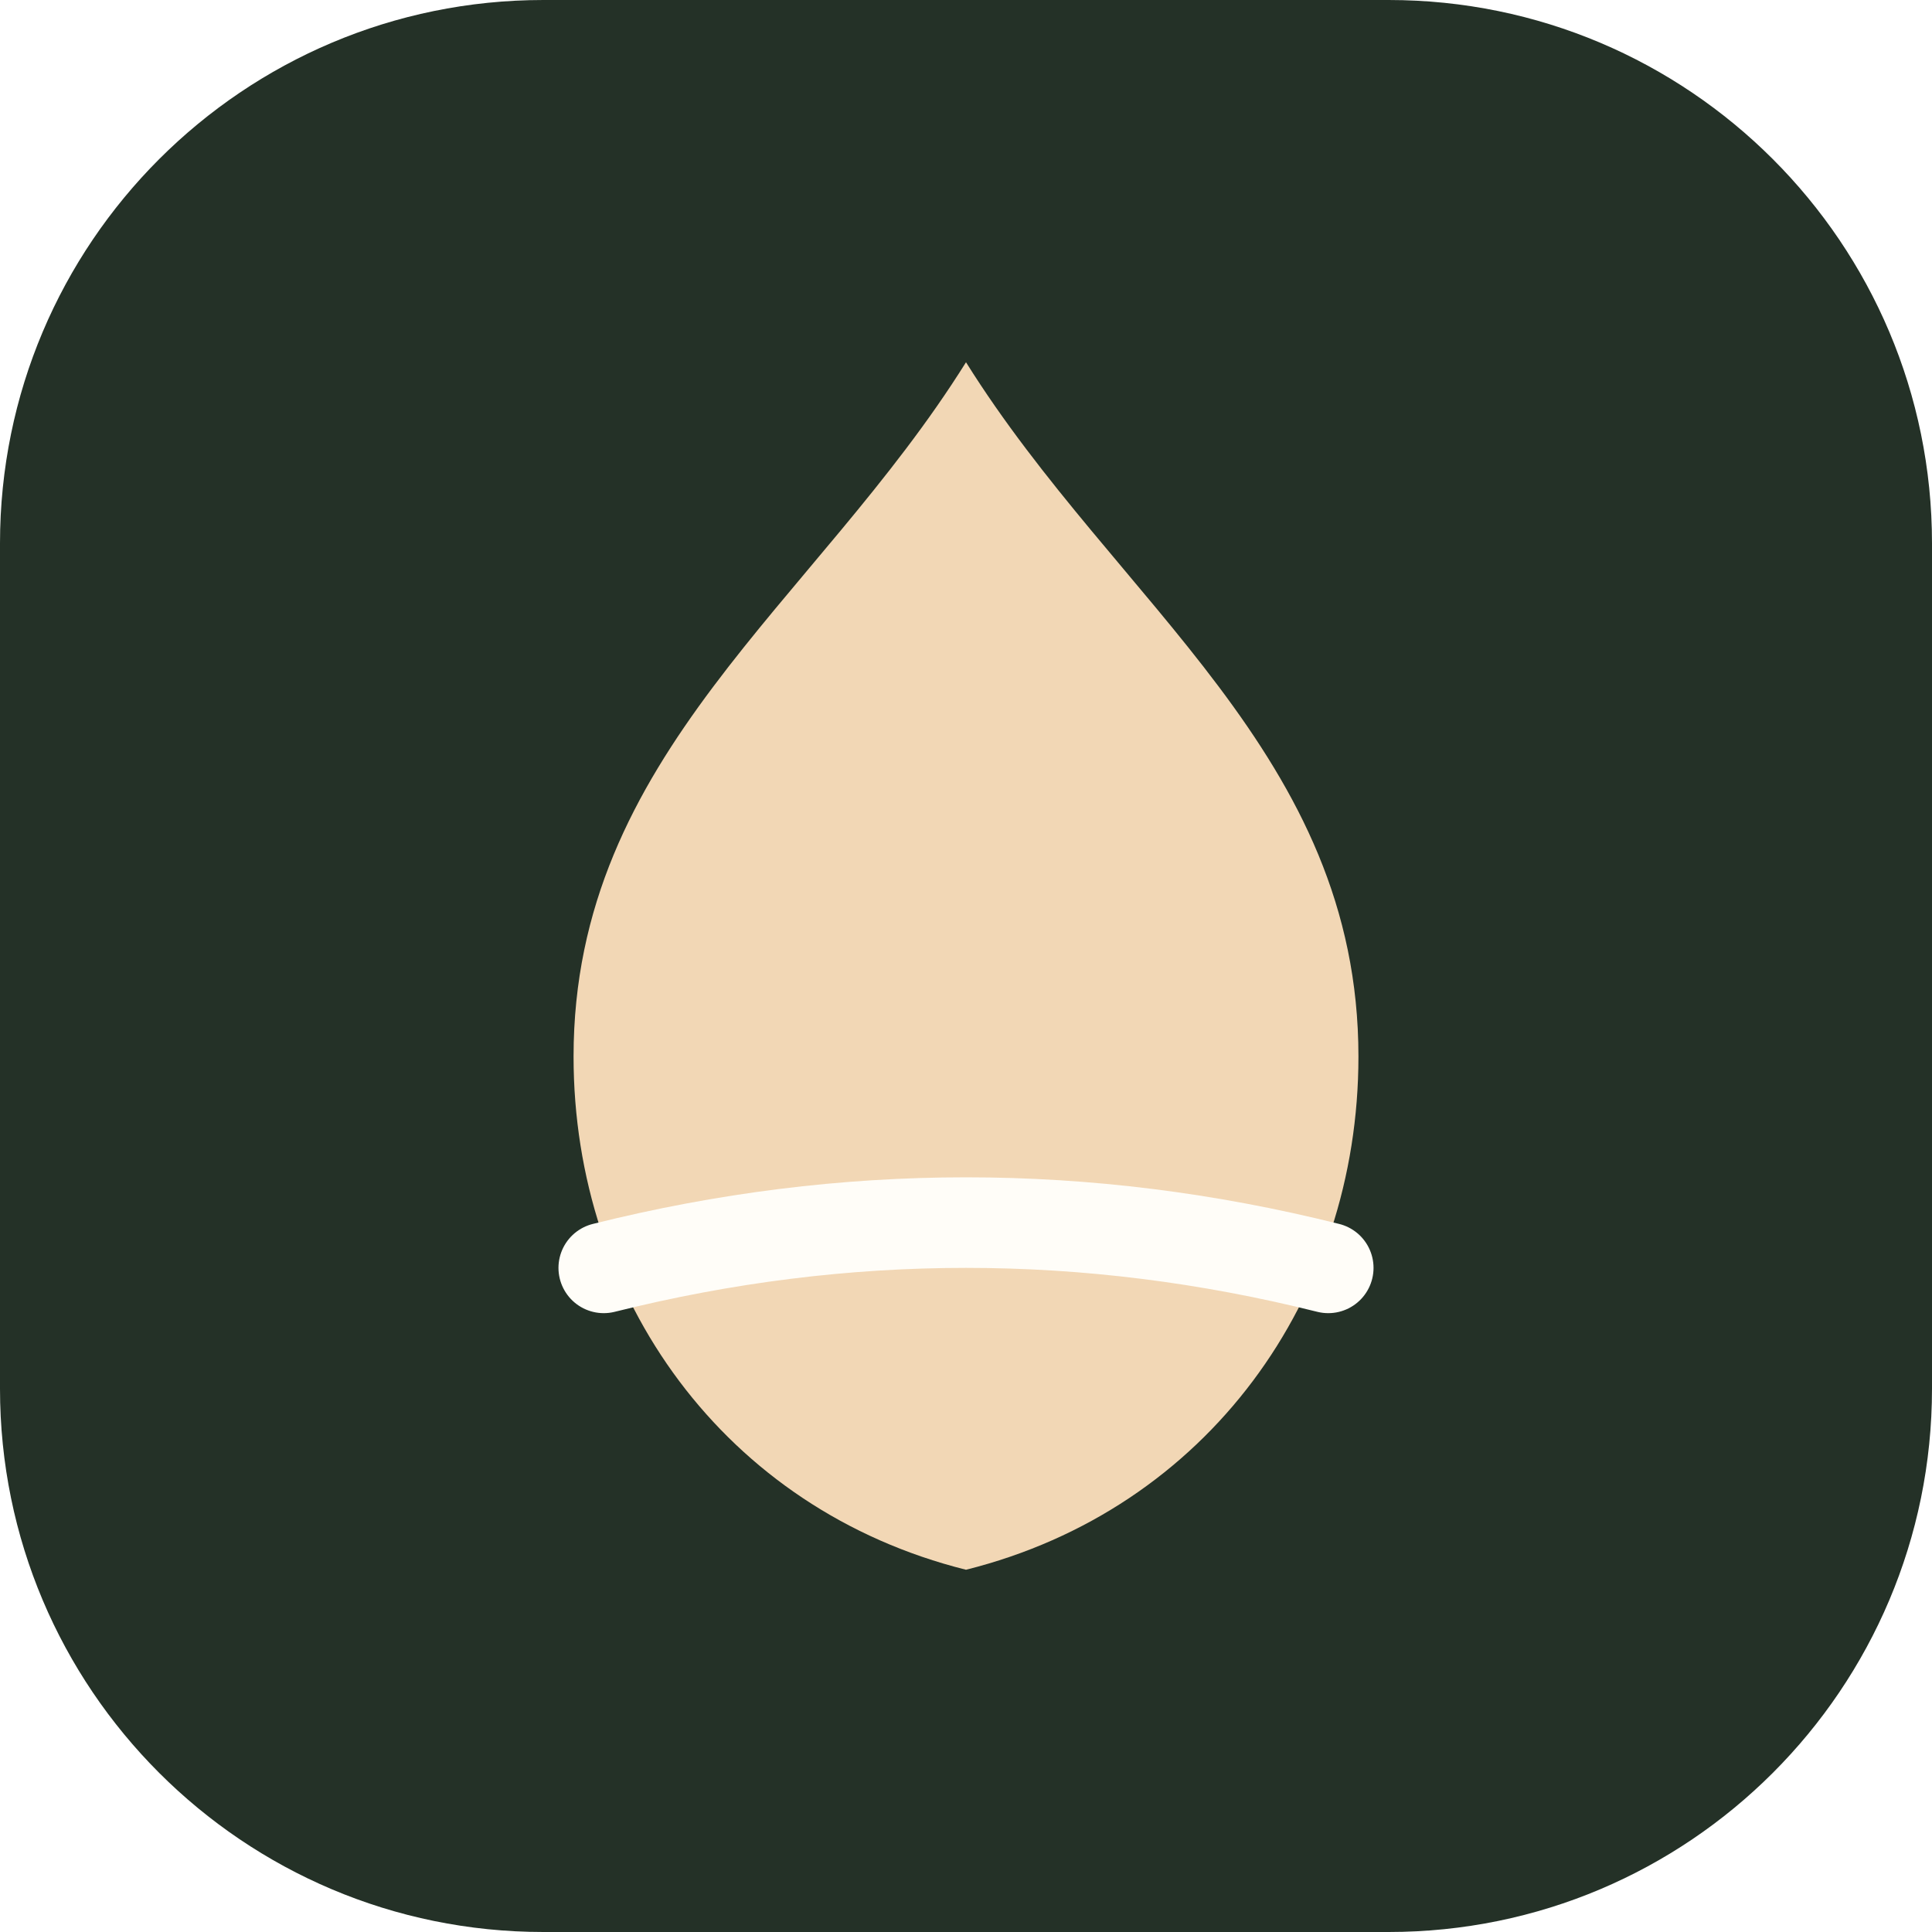
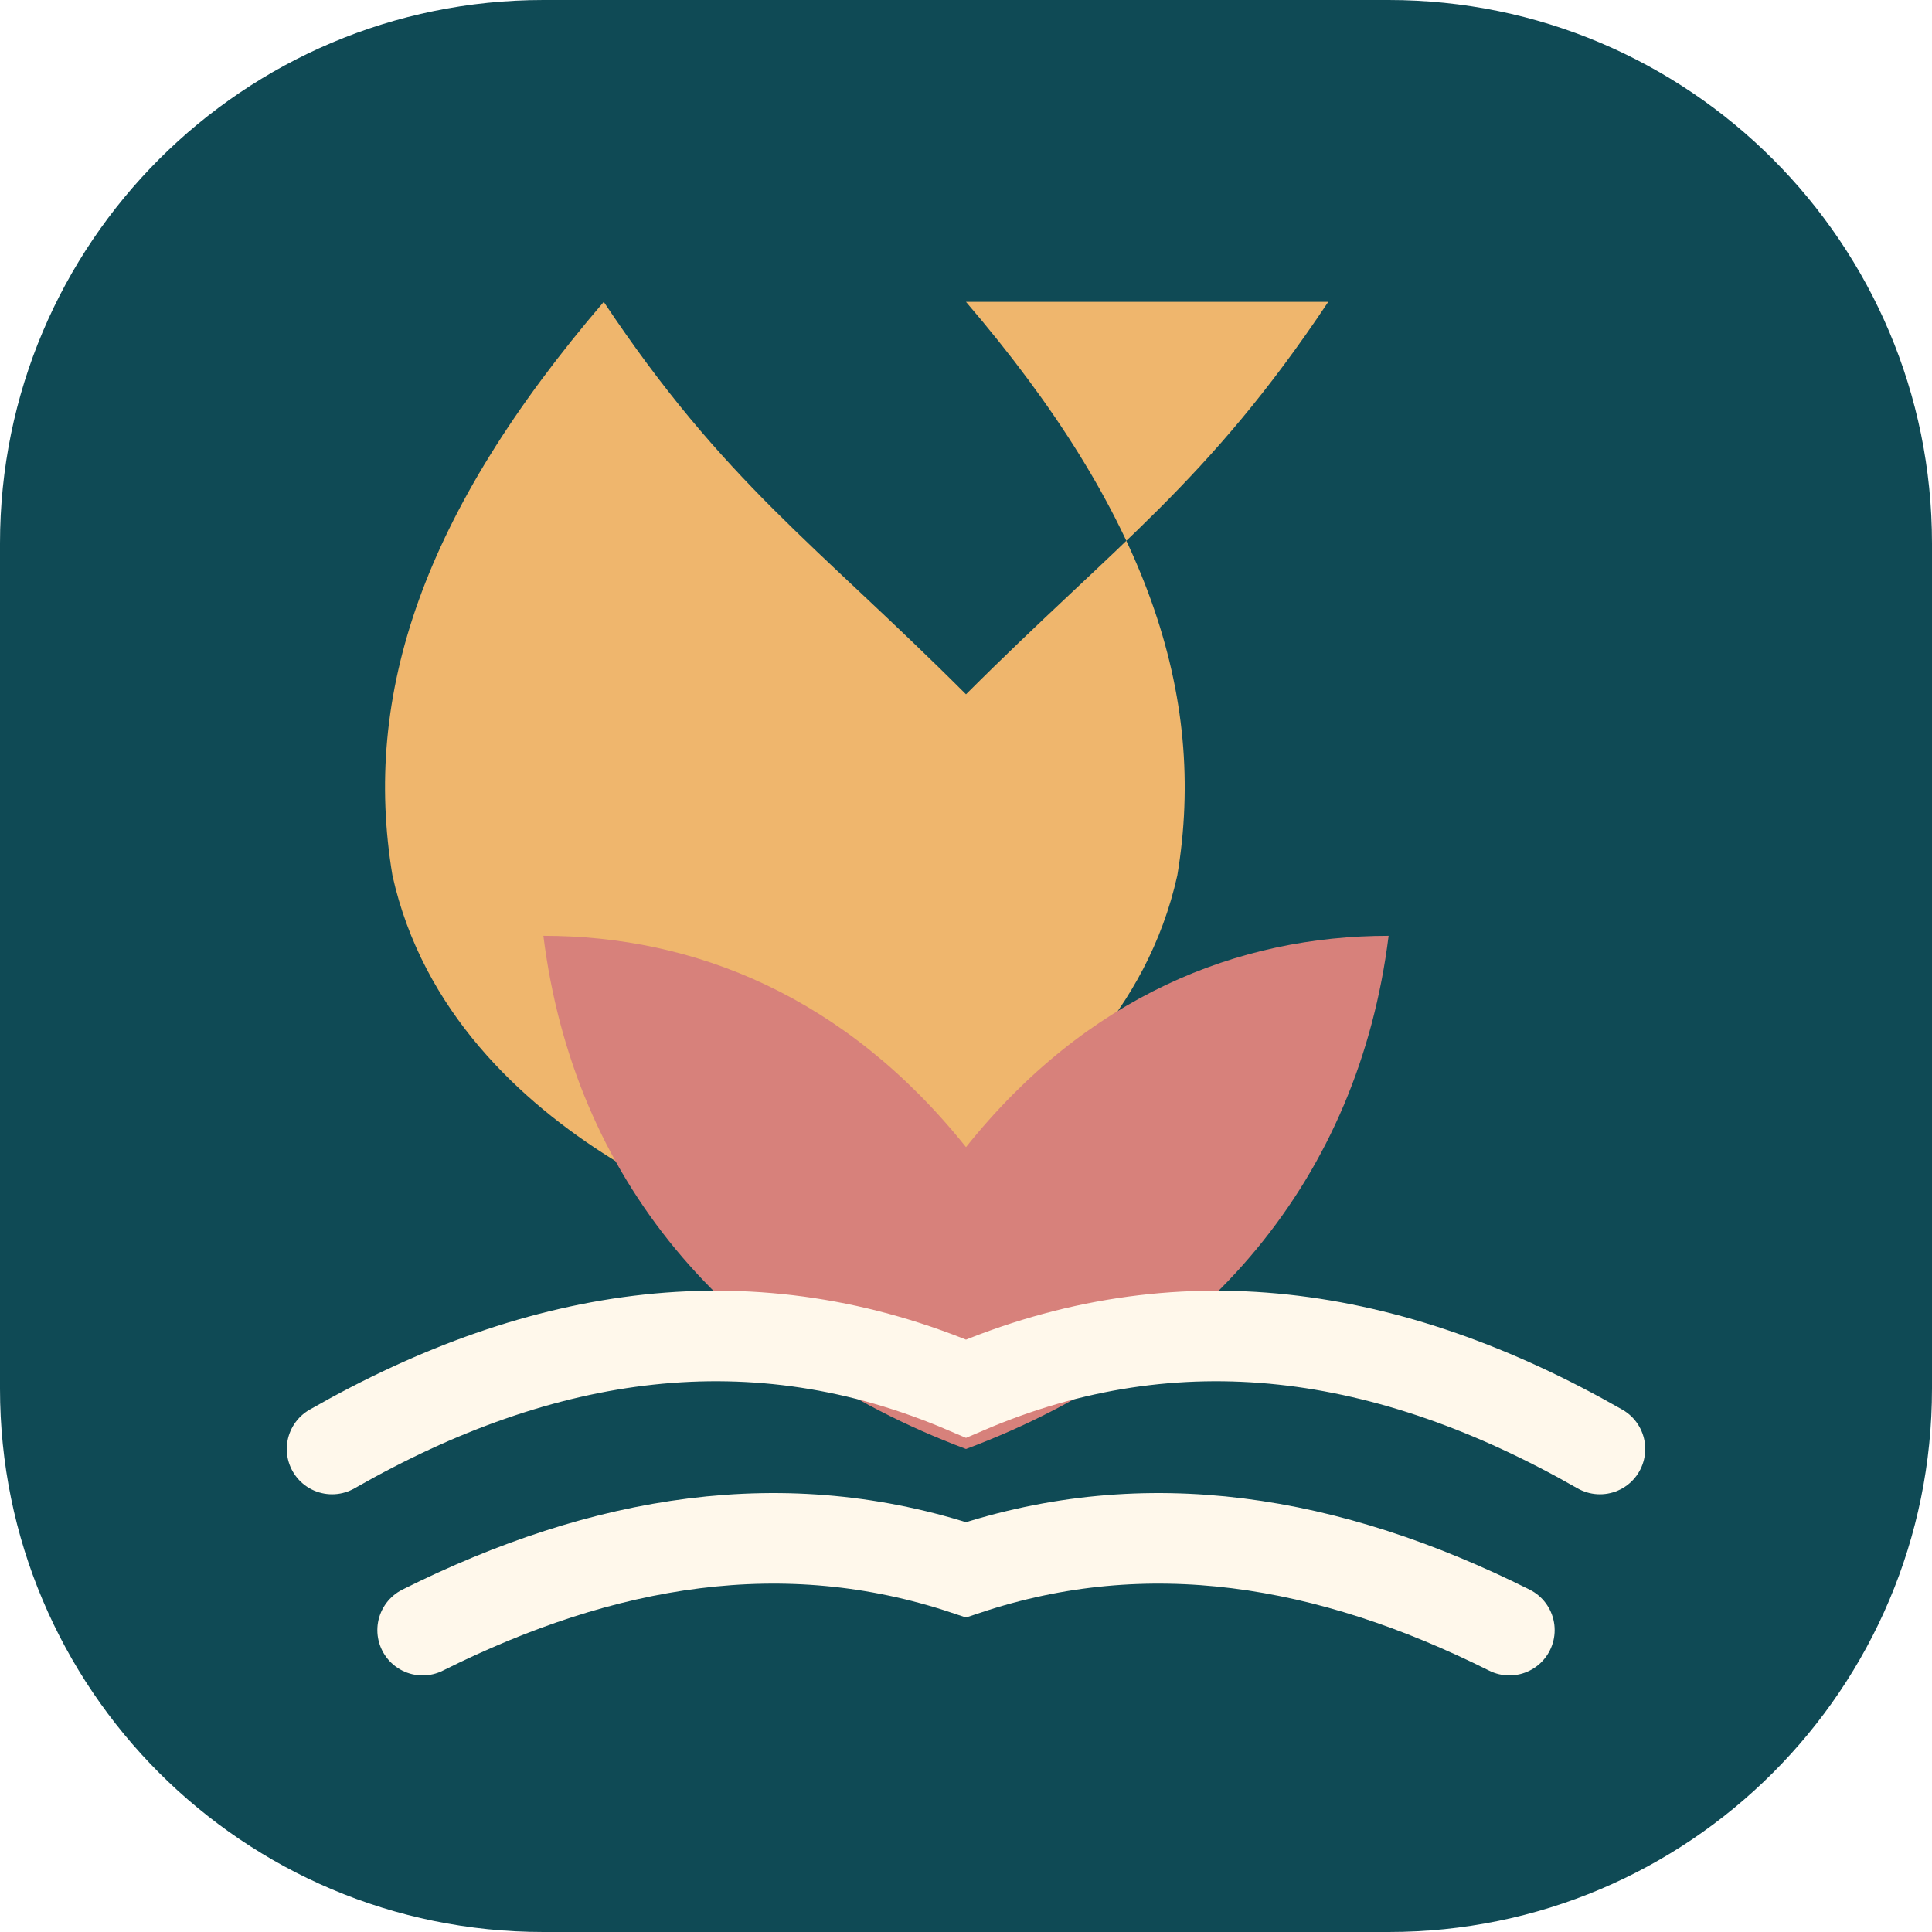
<svg xmlns="http://www.w3.org/2000/svg" viewBox="0 0 64 64">
-   <rect width="64" height="64" rx="18" fill="#243127" />
-   <path d="M32 12c5 8 13 13 13 23 0 8-5 15-13 17-8-2-13-9-13-17 0-10 8-15 13-23Z" fill="#f2d7b5" />
-   <path d="M20 42c8-2 16-2 24 0" fill="none" stroke="#fffdf8" stroke-width="3" stroke-linecap="round" />
+   <rect width="64" height="64" rx="18" fill="#0f4a55" />
+   <path d="M32 10c6 7 8 13 7 19-2 9-13 12-13 12s-11-3-13-12c-1-6 1-12 7-19 4 6 7 8 12 13 5-5 8-7 12-13Z" fill="#efb66d" />
+   <path d="M18 31c5 0 10 2 14 7 4-5 9-7 14-7-1 8-6 14-14 17-8-3-13-9-14-17Z" fill="#d7817b" />
+   <path d="M11 48c7-4 14-5 21-2 7-3 14-2 21 2M14 54c6-3 12-4 18-2 6-2 12-1 18 2" stroke="#fff8eb" stroke-width="3" stroke-linecap="round" fill="none" />
</svg>
